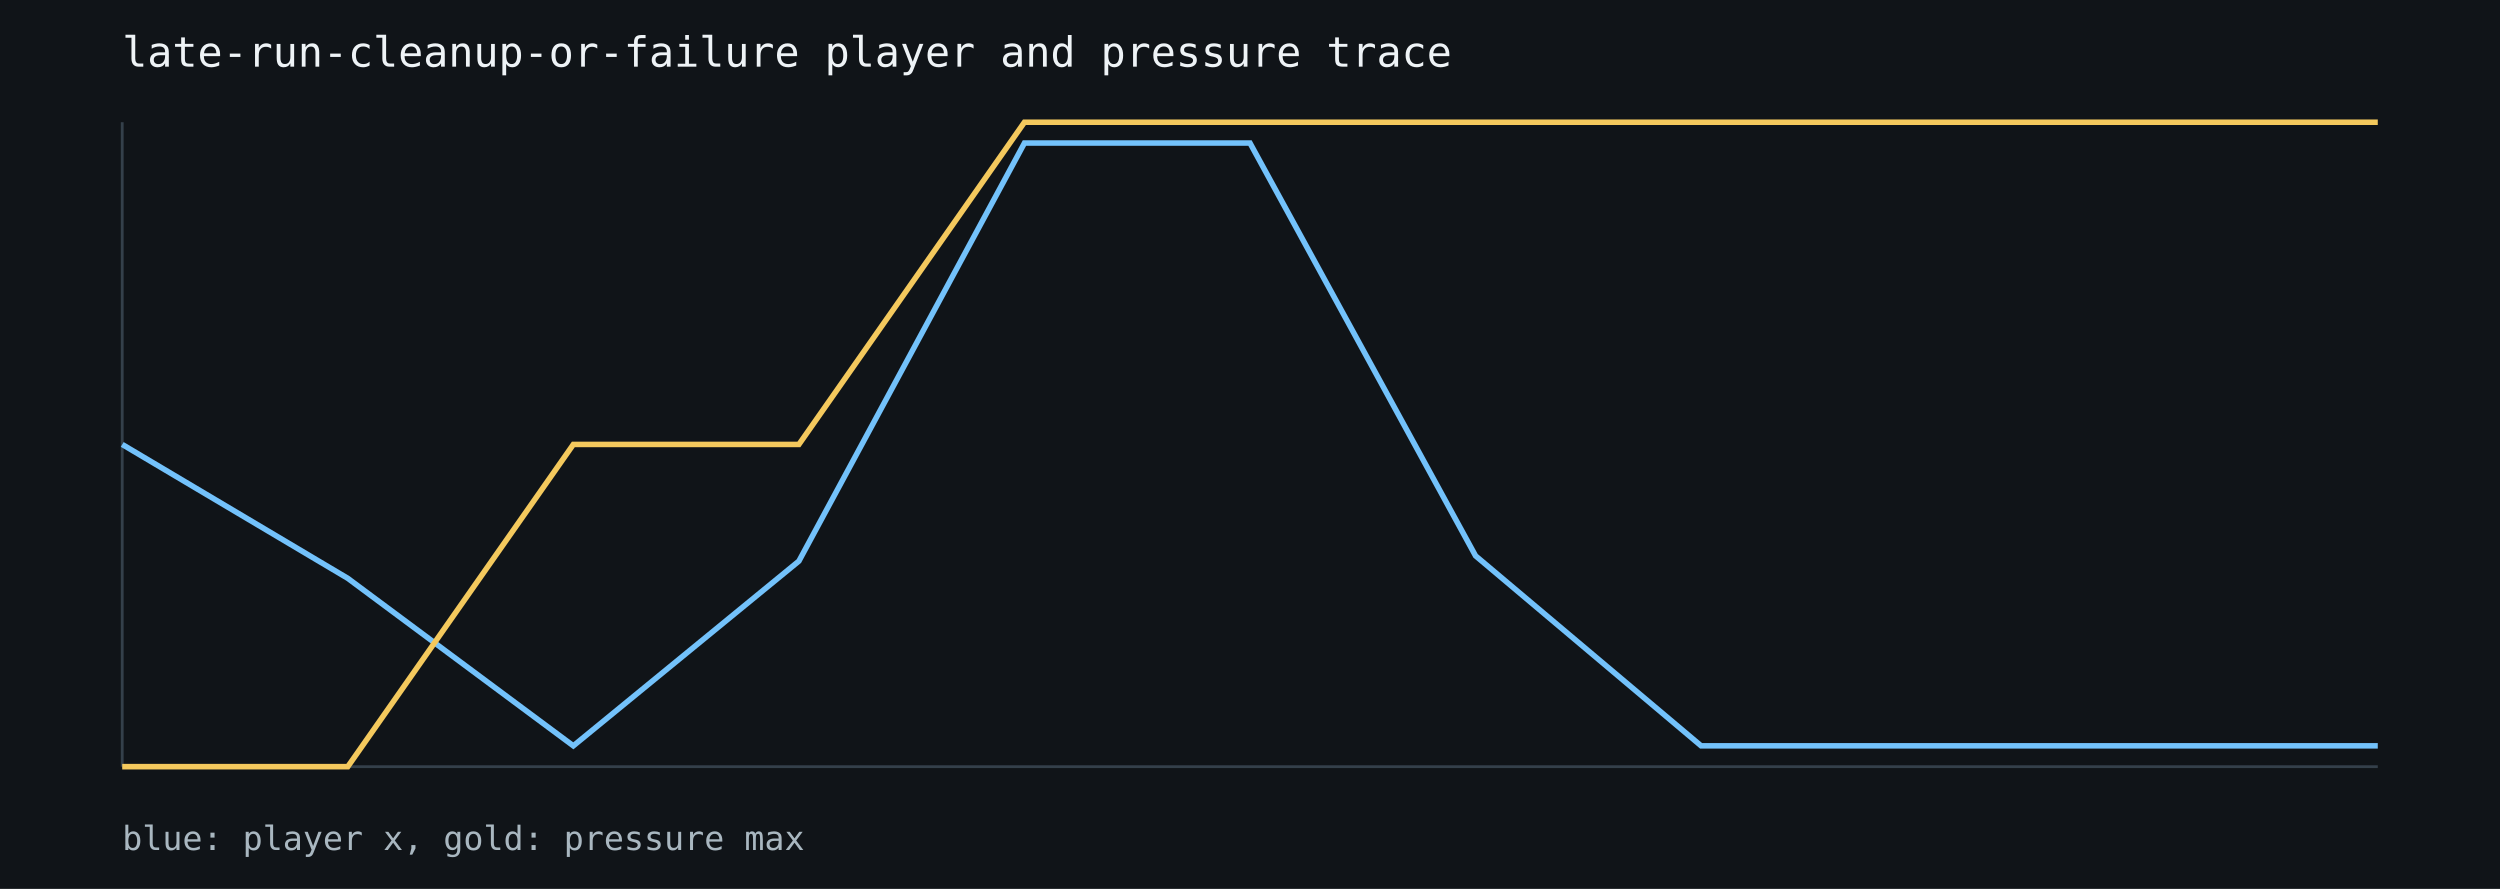
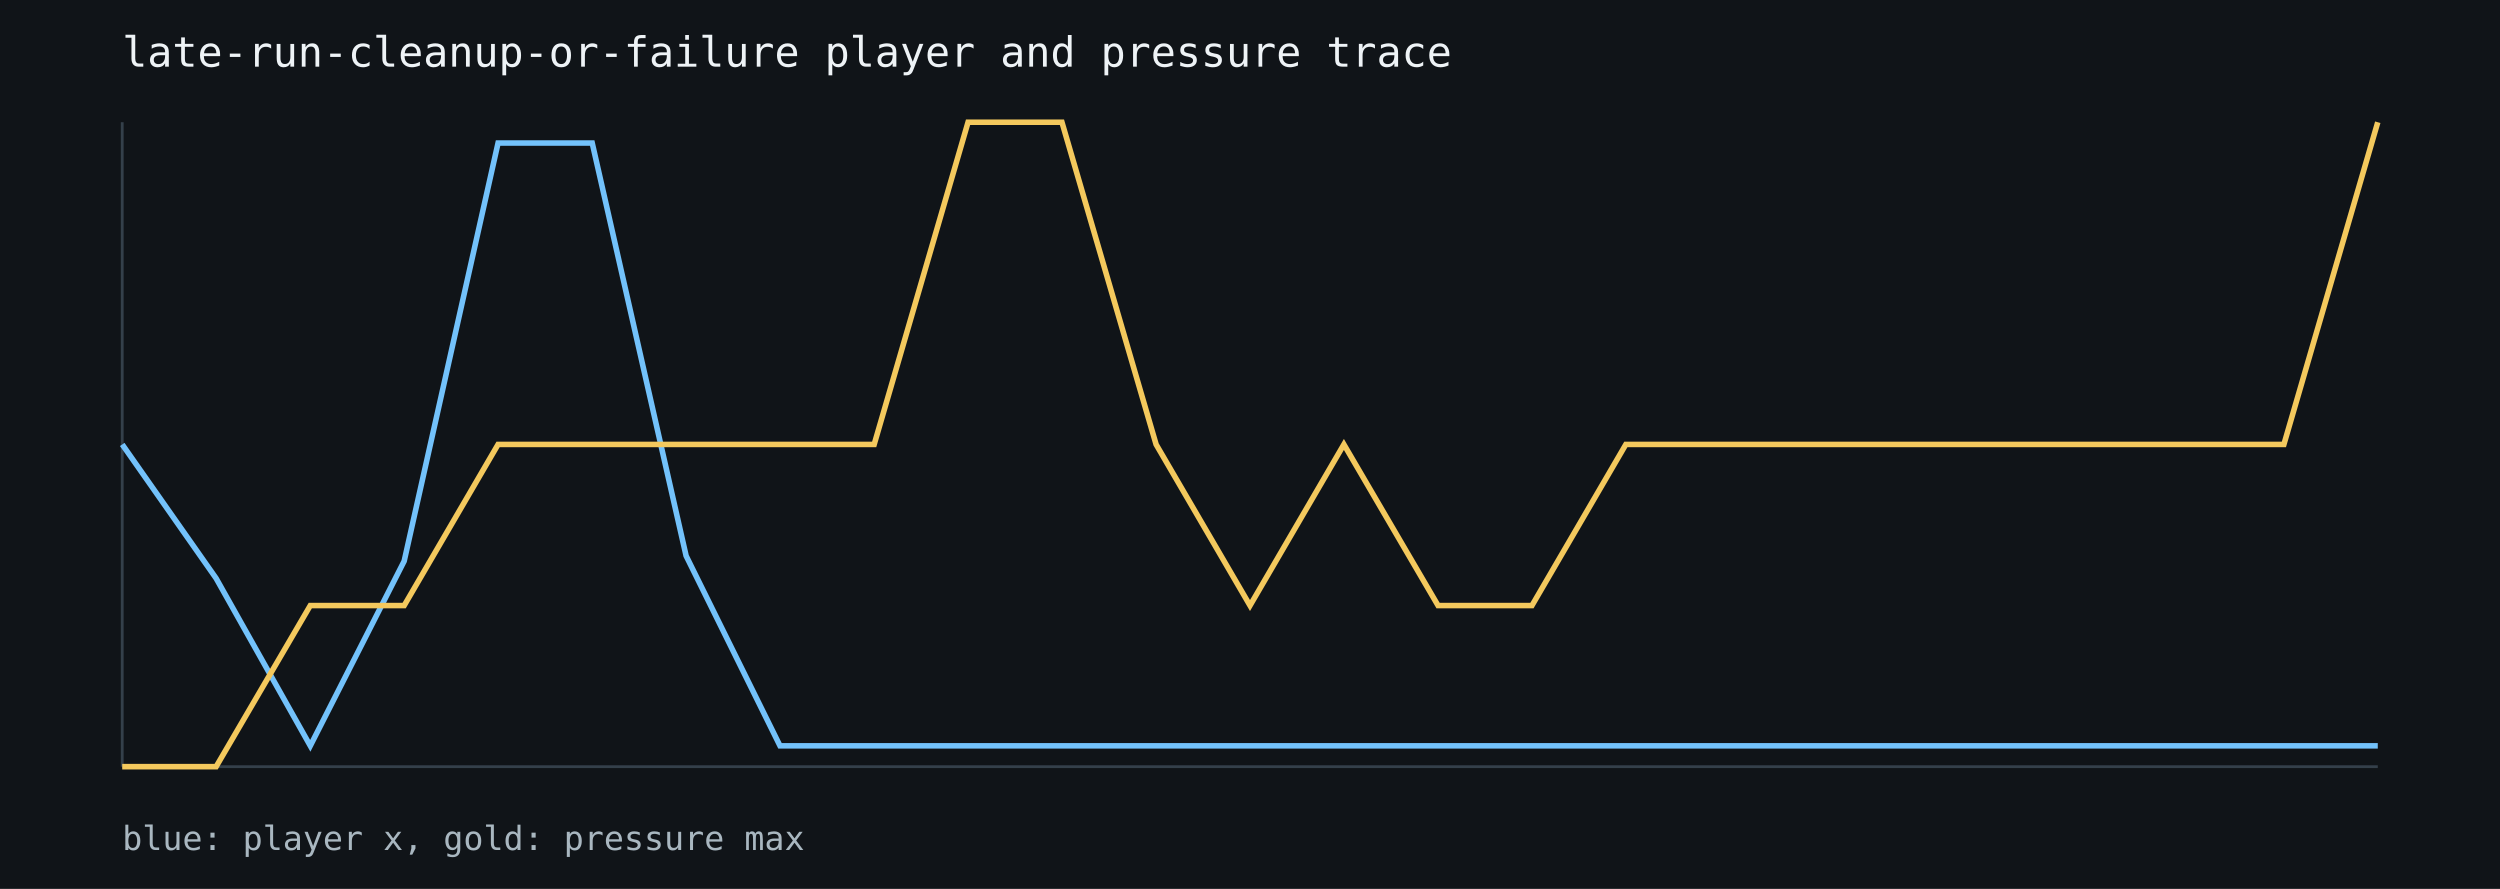
<svg xmlns="http://www.w3.org/2000/svg" width="900" height="320" viewBox="0 0 900 320">
  <rect width="100%" height="100%" fill="#101418" />
  <text x="44" y="24" fill="#eef3f6" font-family="monospace" font-size="15">late-run-cleanup-or-failure player and pressure trace</text>
  <line x1="44" y1="276" x2="856" y2="276" stroke="#34404a" />
  <line x1="44" y1="44" x2="44" y2="276" stroke="#34404a" />
-   <path d="M44.0,160.0 L125.2,208.2 L206.4,268.5 L287.6,202.0 L368.8,51.5 L450.0,51.5 L531.2,200.1 L612.4,268.5 L693.6,268.5 L774.8,268.5 L856.0,268.5" fill="none" stroke="#73c2fb" stroke-width="2" />
-   <path d="M44.0,276.0 L125.2,276.0 L206.4,160.0 L287.6,160.0 L368.8,44.0 L450.0,44.0 L531.2,44.0 L612.4,44.0 L693.6,44.0 L774.8,44.0 L856.0,44.0" fill="none" stroke="#f4c95d" stroke-width="2" />
+   <path d="M44.0,160.0 L77.8,208.2 L111.7,268.5 L145.5,202.0 L179.3,51.5 L213.2,51.5 L247.0,200.1 L280.8,268.5 L314.7,268.5 L348.5,268.5 L382.3,268.5 L416.2,268.5 L450.0,268.5 L483.8,268.5 L517.7,268.5 L551.5,268.5 L585.3,268.5 L619.2,268.5 L653.0,268.5 L686.8,268.5 L720.7,268.5 L754.5,268.5 L788.3,268.5 L822.2,268.5 L856.0,268.5" fill="none" stroke="#73c2fb" stroke-width="2" />
+   <path d="M44.0,276.0 L77.8,276.0 L111.7,218.0 L145.5,218.0 L179.3,160.0 L213.2,160.0 L247.0,160.0 L280.8,160.0 L314.7,160.0 L348.5,44.0 L382.3,44.0 L416.2,160.0 L450.0,218.0 L483.8,160.0 L517.7,218.0 L551.5,218.0 L585.3,160.0 L619.2,160.0 L653.0,160.0 L686.8,160.0 L720.7,160.0 L754.5,160.0 L788.3,160.0 L822.2,160.0 L856.0,44.0" fill="none" stroke="#f4c95d" stroke-width="2" />
  <text x="44" y="306" fill="#a9b7c0" font-family="monospace" font-size="12">blue: player x, gold: pressure max</text>
</svg>
